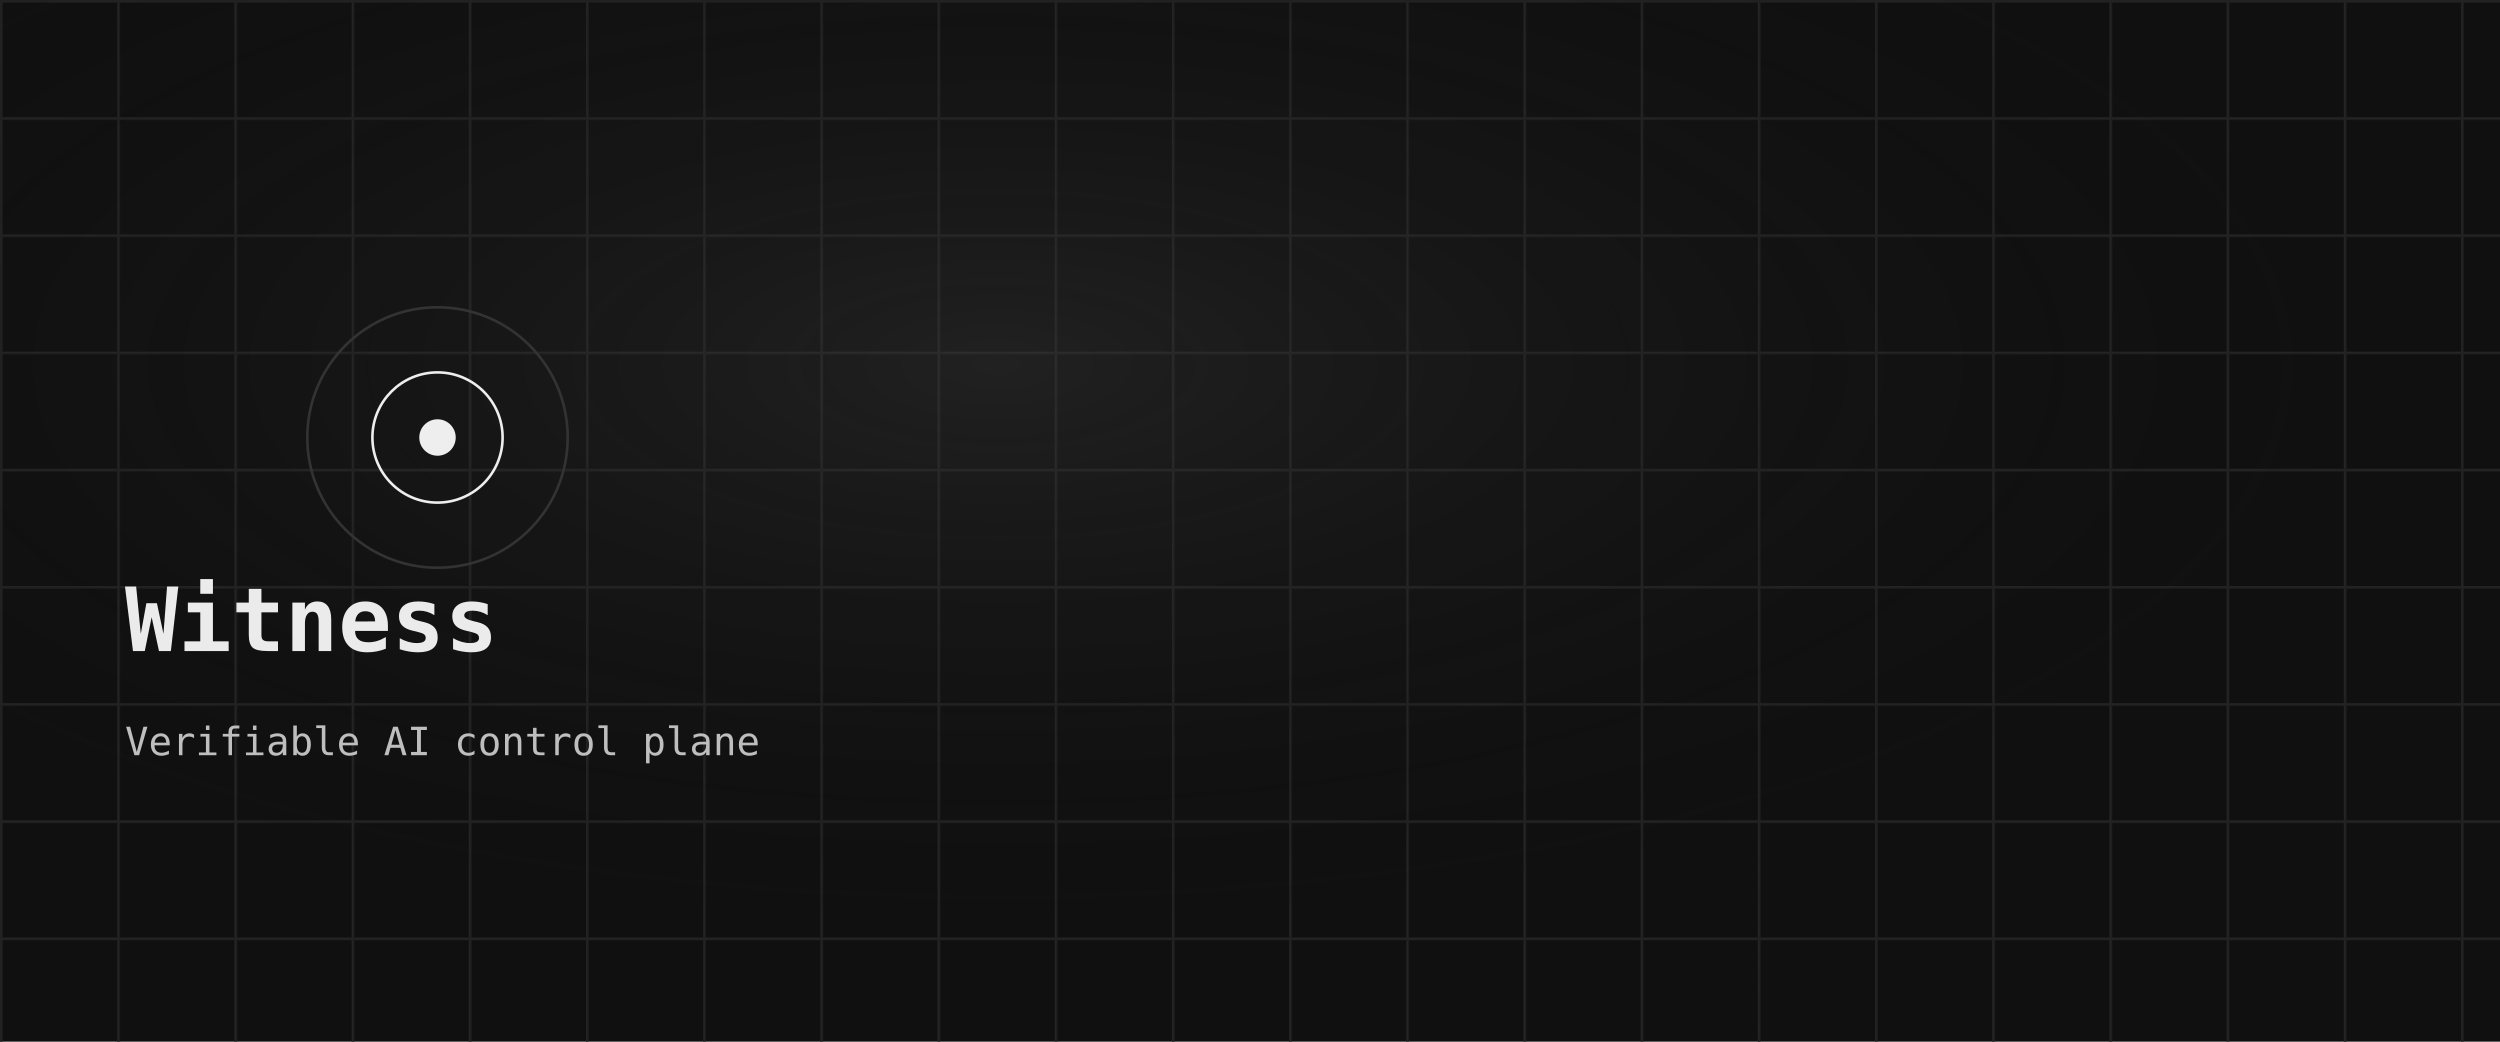
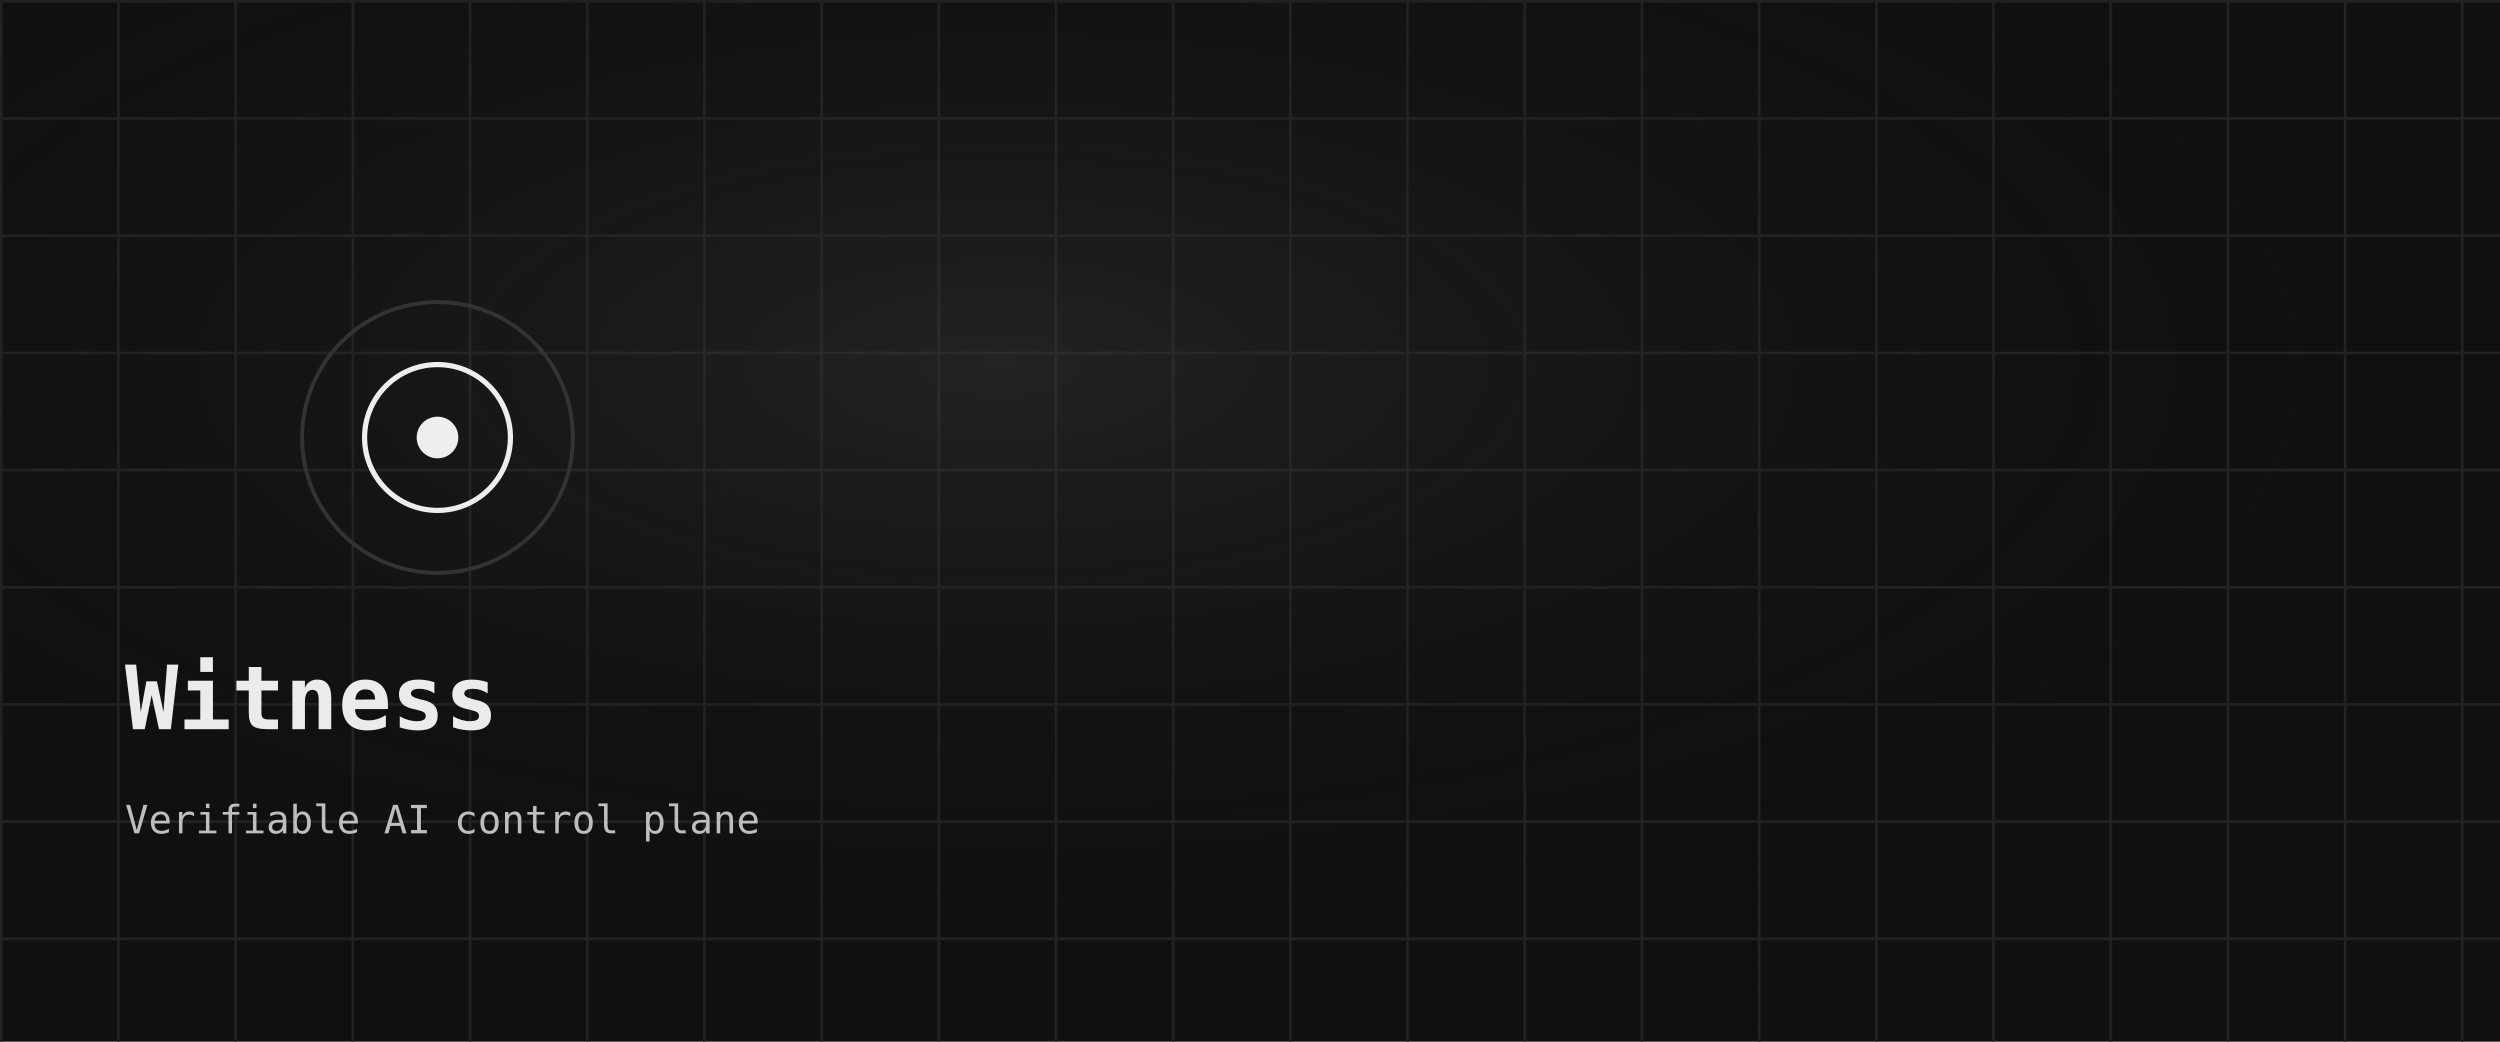
<svg xmlns="http://www.w3.org/2000/svg" width="960" height="400" viewBox="0 0 960 400">
  <defs>
    <pattern id="g" width="45" height="45" patternUnits="userSpaceOnUse">
      <path d="M.5 45V.5H45" fill="none" stroke="#222" />
    </pattern>
    <radialGradient id="glow" cx="40%" cy="35%" r="55%">
-       <stop offset="0%" stop-color="#3a3a3a" stop-opacity=".4" />
+       <stop offset="0%" stop-color="#3a3a3a" stop-opacity=".45" />
      <stop offset="100%" stop-color="#101010" stop-opacity="0" />
    </radialGradient>
  </defs>
  <rect width="960" height="400" fill="#101010" />
  <rect width="960" height="400" fill="url(#g)" />
  <rect width="960" height="400" fill="url(#glow)" />
  <g transform="translate(48,48)">
-     <circle cx="120" cy="120" r="50" fill="none" stroke="#333" />
-     <circle cx="120" cy="120" r="25" fill="none" stroke="#eee" />
-     <circle cx="120" cy="120" r="7" fill="#eee" />
+     <circle cx="120" cy="120" r="52" fill="none" stroke="#333" stroke-width="1.5" />
+     <circle cx="120" cy="120" r="28" fill="none" stroke="#eee" stroke-width="2" />
+     <circle cx="120" cy="120" r="8" fill="#eee" />
  </g>
-   <text x="48" y="250" fill="#ebebeb" font-family="ui-monospace, SFMono-Regular, monospace" font-size="34" font-weight="600">Witness</text>
-   <text x="48" y="290" fill="#bebebe" font-family="ui-monospace, SFMono-Regular, monospace" font-size="15">Verifiable AI control plane</text>
+   <text x="48" y="280" fill="#ebebeb" font-family="ui-monospace, SFMono-Regular, monospace" font-size="34" font-weight="600">Witness</text>
+   <text x="48" y="320" fill="#bebebe" font-family="ui-monospace, SFMono-Regular, monospace" font-size="15">Verifiable AI control plane</text>
</svg>
